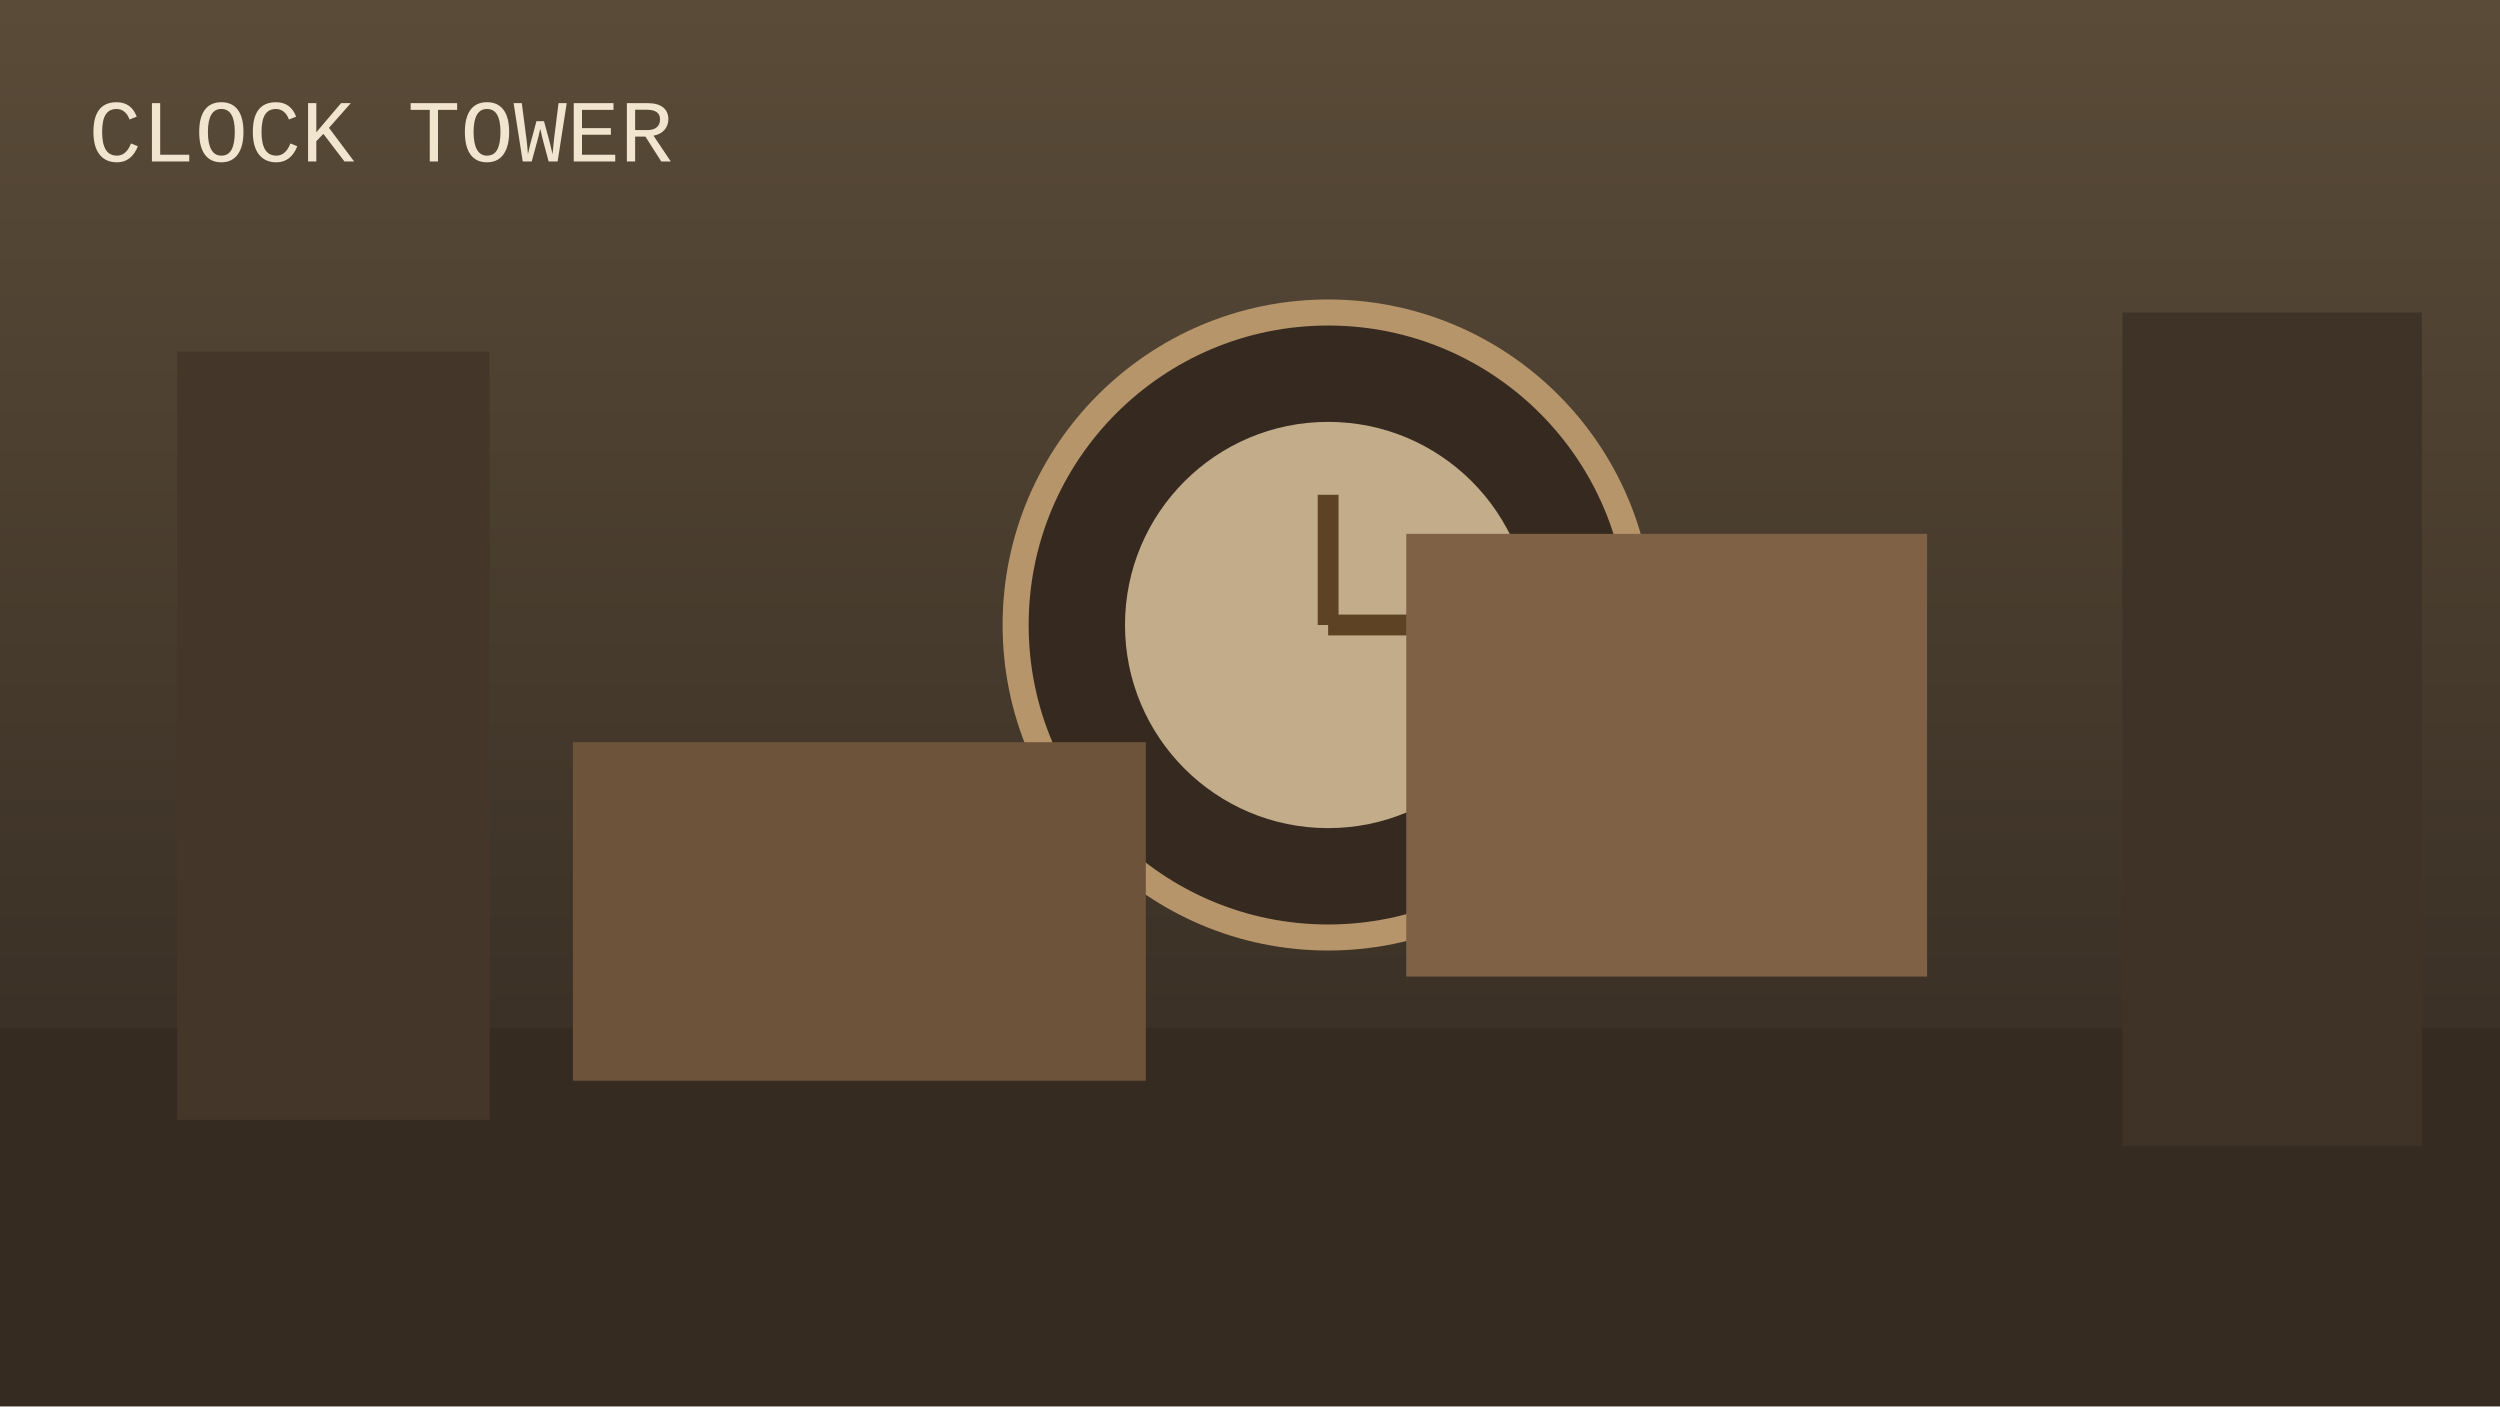
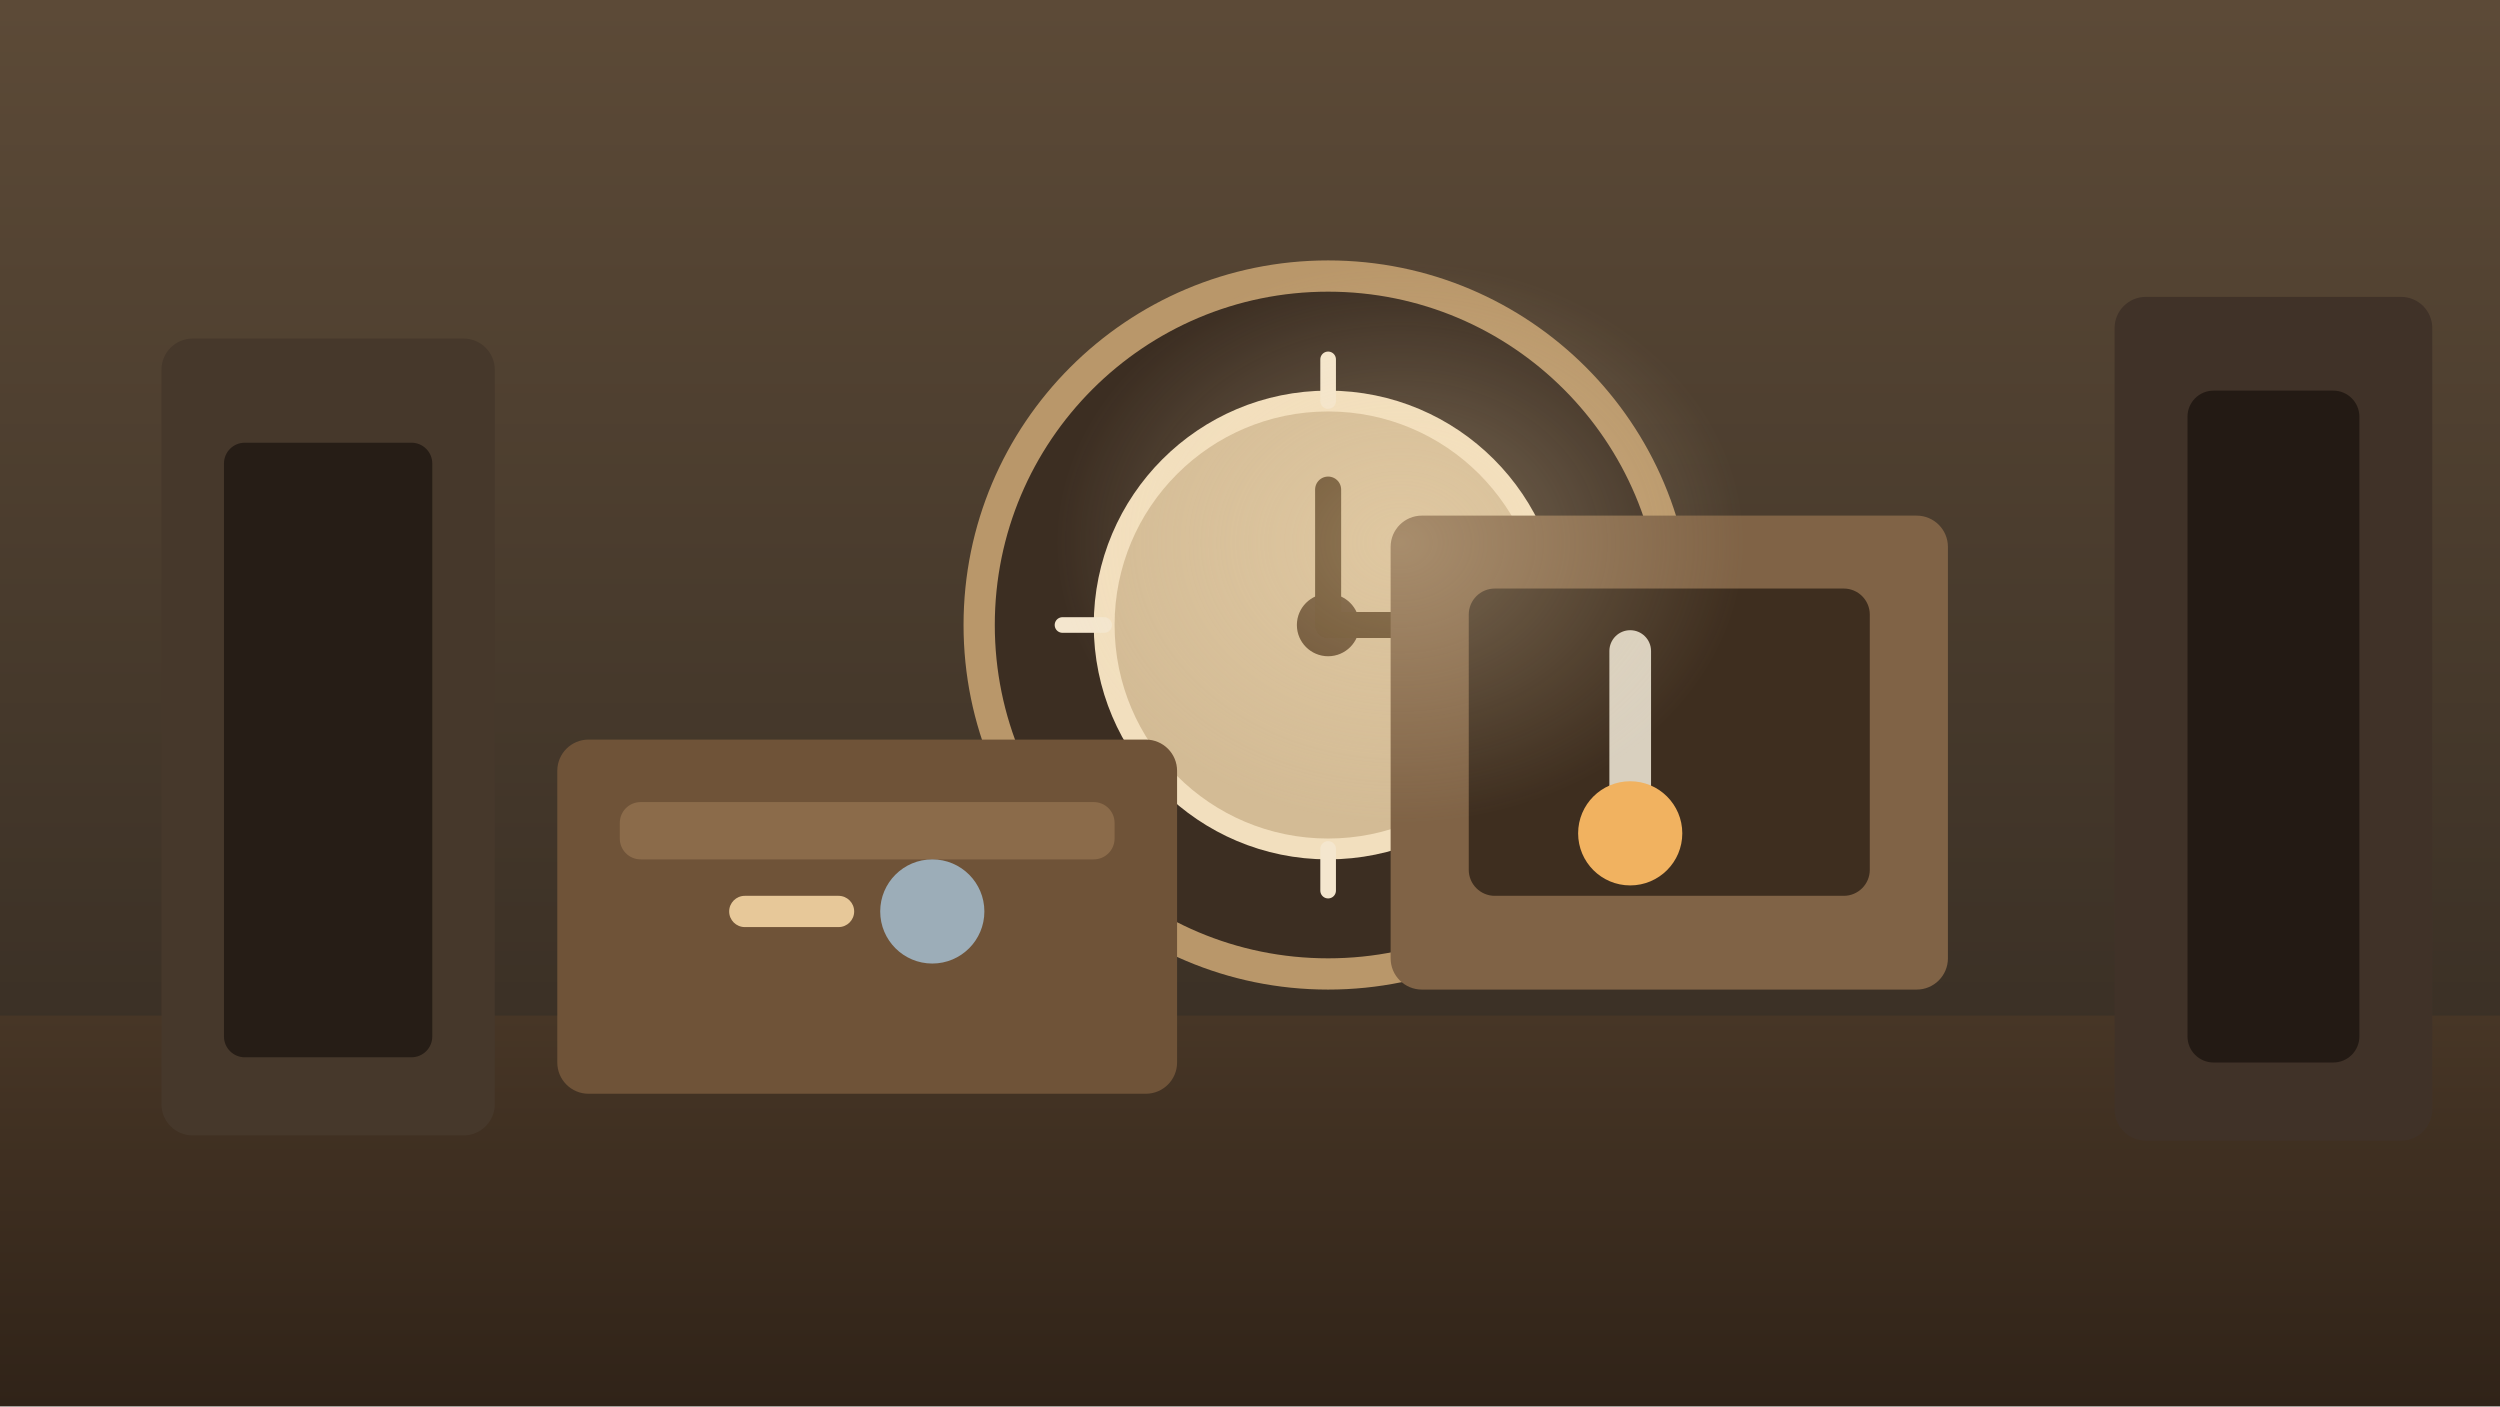
<svg xmlns="http://www.w3.org/2000/svg" viewBox="0 0 960 540" width="960" height="540">
  <defs>
    <linearGradient id="room" x1="0" x2="0" y1="0" y2="1">
-       <stop offset="0%" stop-color="#5a4b38" />
+       <stop offset="0%" stop-color="#5c4a37" />
      <stop offset="100%" stop-color="#2f271f" />
    </linearGradient>
+     <linearGradient id="floor" x1="0" x2="0" y1="0" y2="1">
+       <stop offset="0%" stop-color="#473626" />
+       <stop offset="100%" stop-color="#302318" />
+     </linearGradient>
+     <radialGradient id="clockGlow" cx="0.54" cy="0.44" r="0.3">
+       <stop offset="0%" stop-color="#f6dfb7" stop-opacity="0.34" />
+       <stop offset="100%" stop-color="#f6dfb7" stop-opacity="0" />
+     </radialGradient>
  </defs>
  <rect width="960" height="540" fill="url(#room)" />
-   <rect y="395" width="960" height="145" fill="#362b20" />
-   <rect x="68" y="135" width="120" height="295" fill="#45362a" />
-   <circle cx="510" cy="240" r="120" fill="#362a20" stroke="#b7956b" stroke-width="10" />
-   <circle cx="510" cy="240" r="78" fill="#c2ac8a" />
-   <line x1="510" y1="240" x2="510" y2="190" stroke="#5d4324" stroke-width="8" />
-   <line x1="510" y1="240" x2="548" y2="240" stroke="#5d4324" stroke-width="8" />
-   <rect x="220" y="285" width="220" height="130" fill="#6d5339" />
-   <rect x="540" y="205" width="200" height="170" fill="#7f6245" />
-   <rect x="815" y="120" width="115" height="320" fill="#3f3227" />
-   <text x="34" y="62" fill="#f2e5cf" font-size="34" font-family="Courier New">CLOCK TOWER</text>
+   <rect y="390" width="960" height="150" fill="url(#floor)" />
+   <rect x="62" y="130" width="128" height="306" rx="12" fill="#46382b" />
+   <rect x="86" y="170" width="80" height="236" rx="8" fill="#261d16" />
+   <circle cx="510" cy="240" r="134" fill="#3c2e22" stroke="#b9976a" stroke-width="12" />
+   <circle cx="510" cy="240" r="86" fill="#d3bb95" stroke="#f2dfbe" stroke-width="8" />
+   <circle cx="510" cy="240" r="12" fill="#5f4529" />
+   <line x1="510" y1="240" x2="510" y2="188" stroke="#5d4324" stroke-width="10" stroke-linecap="round" />
+   <line x1="510" y1="240" x2="552" y2="240" stroke="#5d4324" stroke-width="10" stroke-linecap="round" />
+   <path d="M510 138V154M510 326V342M408 240H424M596 240H612" stroke="#f4e6ce" stroke-width="6" stroke-linecap="round" />
+   <rect x="214" y="284" width="238" height="136" rx="12" fill="#6f5338" />
+   <rect x="238" y="308" width="190" height="22" rx="8" fill="#8b6b4a" />
+   <circle cx="358" cy="350" r="20" fill="#9cadb8" />
+   <rect x="280" y="344" width="48" height="12" rx="6" fill="#e7c899" />
+   <rect x="534" y="198" width="214" height="182" rx="12" fill="#806346" />
+   <rect x="564" y="226" width="154" height="118" rx="10" fill="#3e2e1f" />
+   <rect x="618" y="242" width="16" height="70" rx="8" fill="#d9d0bf" />
+   <circle cx="626" cy="320" r="20" fill="#f1b260" />
+   <rect x="812" y="114" width="122" height="324" rx="12" fill="#403228" />
+   <rect x="840" y="150" width="66" height="258" rx="10" fill="#231a14" />
+   <ellipse cx="520" cy="230" rx="220" ry="180" fill="url(#clockGlow)" />
</svg>
